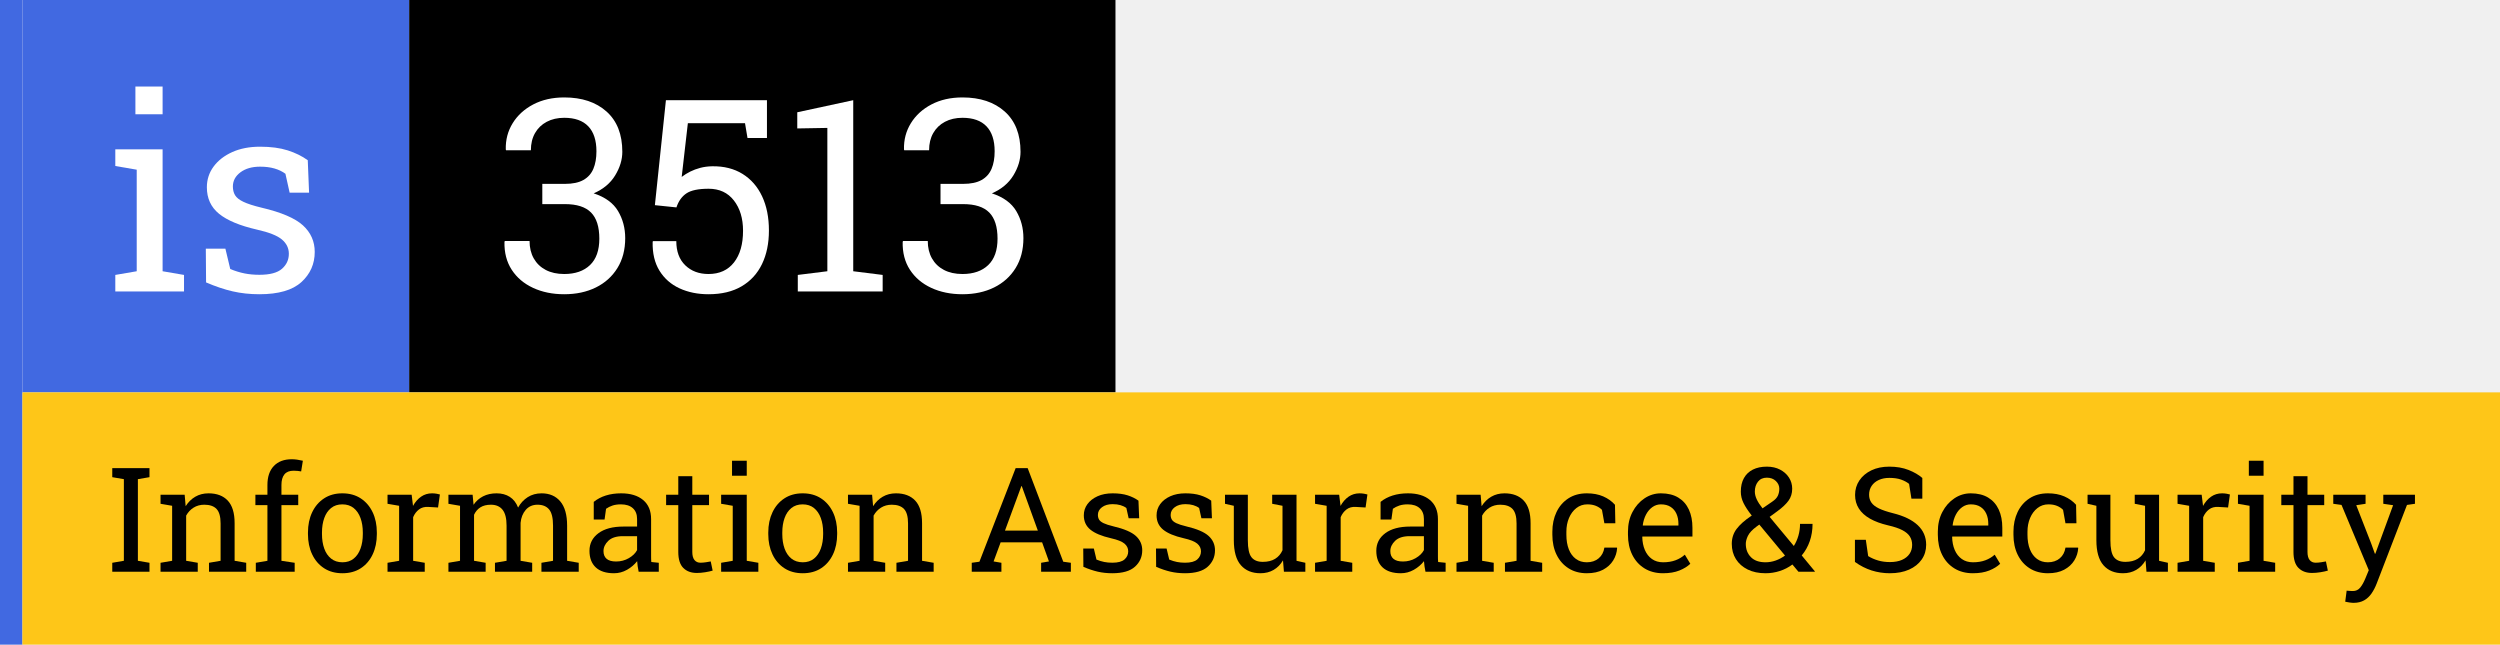
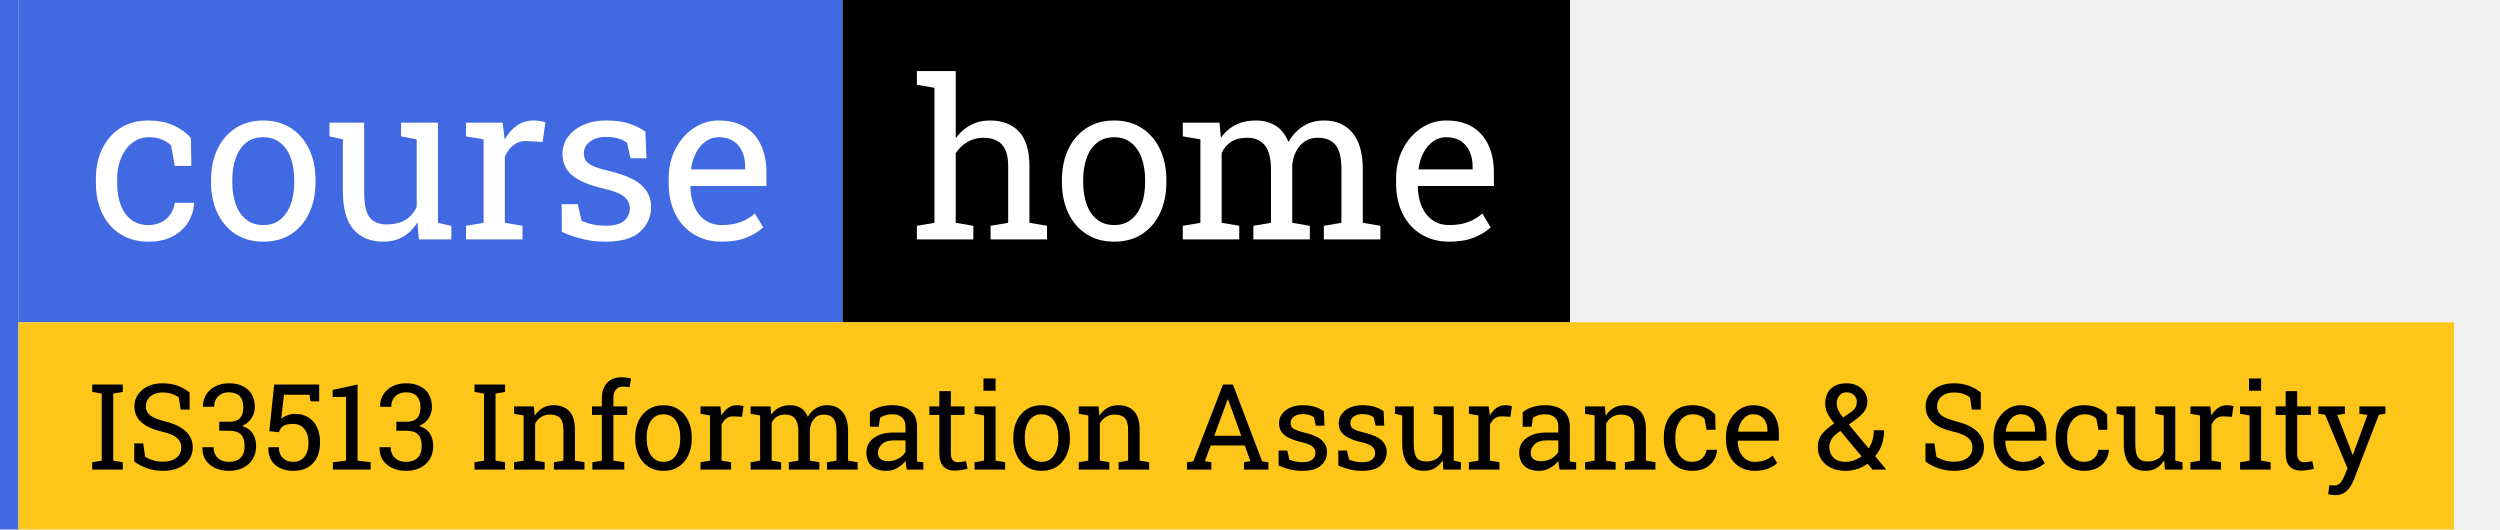
- <svg xmlns="http://www.w3.org/2000/svg" viewBox="0 0 446 115" width="446" height="115">
+ <svg xmlns="http://www.w3.org/2000/svg" viewBox="0 0 543 115" width="543" height="115">
  <rect x="0" y="0" width="4" height="115" fill="#4169E1" />
-   <rect x="4" y="0" width="69" height="70" fill="#4169E1" />
-   <rect x="73" y="0" width="126" height="70" fill="#000000" />
-   <rect x="4" y="70" width="442" height="45" fill="#FEC618" />
+   <rect x="4" y="0" width="179" height="70" fill="#4169E1" />
+   <rect x="183" y="0" width="158" height="70" fill="#000000" />
+   <rect x="4" y="70" width="529" height="45" fill="#FEC618" />
  <g fill="#FFFFFF">
-     <path d="M67 0V126L230 154V927L67 955V1082H427V154L590 126V0ZM220 1349V1560H427V1349Z" transform="translate(19.00, 52.00) scale(0.023438, -0.023438)" />
-     <path d="M512 -21Q403 -21 308.0 1.0Q213 23 106 69L104 326H253L290 171Q346 148 398.5 137.5Q451 127 512 127Q632 127 684.0 173.0Q736 219 736 287Q736 351 683.5 395.5Q631 440 493 471Q297 516 204.5 591.5Q112 667 112 793Q112 881 163.0 950.5Q214 1020 305.0 1061.0Q396 1102 517 1102Q640 1102 727.5 1074.0Q815 1046 880 999L890 752H742L710 896Q675 922 627.0 936.0Q579 950 517 950Q425 950 367.5 907.0Q310 864 310 799Q310 761 326.5 733.0Q343 705 390.0 682.5Q437 660 528 638Q754 585 843.5 503.0Q933 421 933 301Q933 164 831.5 71.5Q730 -21 512 -21Z" transform="translate(34.28, 52.00) scale(0.023438, -0.023438)" />
+     <path d="M563 -21Q416 -21 307.0 47.5Q198 116 138.0 238.0Q78 360 78 520V562Q78 716 136.0 838.0Q194 960 303.0 1031.0Q412 1102 563 1102Q694 1102 792.5 1059.0Q891 1016 958 941L963 681H809L775 870Q741 905 690.0 926.0Q639 947 570 947Q482 947 415.5 895.0Q349 843 312.0 756.0Q275 669 275 562V520Q275 402 309.5 315.0Q344 228 408.5 180.5Q473 133 562 133Q662 133 728.0 188.0Q794 243 809 339H986L988 333Q983 240 933.0 159.0Q883 78 790.5 28.5Q698 -21 563 -21Z" transform="translate(19.00, 52.00) scale(0.023438, -0.023438)" />
+     <path d="M563 -21Q413 -21 304.5 49.5Q196 120 137.0 244.5Q78 369 78 529V551Q78 711 137.0 835.5Q196 960 304.5 1031.0Q413 1102 561 1102Q711 1102 819.5 1031.0Q928 960 987.0 836.0Q1046 712 1046 551V529Q1046 368 987.0 243.5Q928 119 820.0 49.0Q712 -21 563 -21ZM563 133Q657 133 720.5 184.5Q784 236 816.5 325.5Q849 415 849 529V551Q849 665 816.5 754.5Q784 844 720.0 895.5Q656 947 561 947Q467 947 403.0 895.5Q339 844 307.0 754.5Q275 665 275 551V529Q275 415 307.0 325.5Q339 236 403.5 184.5Q468 133 563 133Z" transform="translate(44.01, 52.00) scale(0.023438, -0.023438)" />
+     <path d="M550 -21Q374 -21 275.0 92.0Q176 205 176 444V927L52 955V1082H176H373V442Q373 269 424.0 204.0Q475 139 583 139Q688 139 756.5 181.5Q825 224 860 302V927L715 955V1082H860H1057V154L1181 126V0H880L867 160Q816 73 735.5 26.0Q655 -21 550 -21Z" transform="translate(70.35, 52.00) scale(0.023438, -0.023438)" />
+     <path d="M72 0V126L235 154V927L72 955V1082H411L428 944L430 925Q476 1008 543.5 1055.0Q611 1102 698 1102Q729 1102 761.5 1096.5Q794 1091 808 1086L782 903L645 911Q567 916 514.0 875.5Q461 835 432 767V154L595 126V0Z" transform="translate(99.53, 52.00) scale(0.023438, -0.023438)" />
+     <path d="M512 -21Q403 -21 308.0 1.0Q213 23 106 69L104 326H253L290 171Q346 148 398.5 137.5Q451 127 512 127Q632 127 684.0 173.0Q736 219 736 287Q736 351 683.5 395.5Q631 440 493 471Q297 516 204.5 591.5Q112 667 112 793Q112 881 163.0 950.5Q214 1020 305.0 1061.0Q396 1102 517 1102Q640 1102 727.5 1074.0Q815 1046 880 999L890 752H742L710 896Q675 922 627.0 936.0Q579 950 517 950Q425 950 367.5 907.0Q310 864 310 799Q310 761 326.5 733.0Q343 705 390.0 682.5Q437 660 528 638Q754 585 843.5 503.0Q933 421 933 301Q933 164 831.5 71.5Q730 -21 512 -21Z" transform="translate(119.55, 52.00) scale(0.023438, -0.023438)" />
+     <path d="M567 -21Q417 -21 306.0 47.5Q195 116 134.5 238.0Q74 360 74 520V564Q74 718 137.5 839.5Q201 961 306.5 1031.5Q412 1102 537 1102Q683 1102 781.5 1042.0Q880 982 930.0 873.5Q980 765 980 618V495H278L275 490Q277 386 311.5 305.5Q346 225 411.0 179.0Q476 133 567 133Q667 133 742.5 161.5Q818 190 873 240L950 112Q892 56 796.5 17.5Q701 -21 567 -21ZM284 649H783V675Q783 753 755.5 814.5Q728 876 673.5 911.5Q619 947 537 947Q471 947 417.0 908.5Q363 870 328.0 804.0Q293 738 282 654Z" transform="translate(143.50, 52.00) scale(0.023438, -0.023438)" />
  </g>
  <g fill="#FFFFFF">
-     <path d="M530 -21Q397 -21 292.5 27.5Q188 76 130.0 165.5Q72 255 75 378L78 384H266Q266 308 298.0 251.5Q330 195 389.0 164.0Q448 133 530 133Q655 133 726.0 201.0Q797 269 797 402Q797 537 734.0 601.0Q671 665 535 665H363V819H535Q623 819 675.5 848.5Q728 878 751.5 933.5Q775 989 775 1067Q775 1192 713.0 1257.0Q651 1322 530 1322Q454 1322 396.5 1291.5Q339 1261 307.5 1205.5Q276 1150 276 1075H87L85 1081Q82 1191 137.5 1281.0Q193 1371 294.5 1424.0Q396 1477 530 1477Q732 1477 852.0 1369.5Q972 1262 972 1063Q972 973 917.5 883.5Q863 794 754 747Q885 704 939.5 612.0Q994 520 994 406Q994 274 934.5 178.0Q875 82 770.5 30.5Q666 -21 530 -21Z" transform="translate(88.24, 52.00) scale(0.023438, -0.023438)" />
-     <path d="M522 -21Q399 -21 301.5 24.0Q204 69 149.0 158.0Q94 247 97 377L99 383H277Q277 265 345.5 199.0Q414 133 522 133Q647 133 716.0 221.0Q785 309 785 462Q785 603 715.5 692.5Q646 782 523 782Q407 782 354.5 747.0Q302 712 278 640L114 657L198 1456H967V1168H819L800 1281H365L318 872Q348 895 383.0 912.5Q418 930 459.5 941.0Q501 952 550 953Q684 955 781.0 895.0Q878 835 930.0 724.5Q982 614 982 464Q982 318 929.5 209.0Q877 100 774.5 39.5Q672 -21 522 -21Z" transform="translate(114.16, 52.00) scale(0.023438, -0.023438)" />
-     <path d="M121 0V126L346 154V1245L117 1241V1364L543 1456V154L767 126V0Z" transform="translate(139.49, 52.00) scale(0.023438, -0.023438)" />
-     <path d="M530 -21Q397 -21 292.5 27.5Q188 76 130.0 165.5Q72 255 75 378L78 384H266Q266 308 298.0 251.5Q330 195 389.0 164.0Q448 133 530 133Q655 133 726.0 201.0Q797 269 797 402Q797 537 734.0 601.0Q671 665 535 665H363V819H535Q623 819 675.5 848.5Q728 878 751.5 933.5Q775 989 775 1067Q775 1192 713.0 1257.0Q651 1322 530 1322Q454 1322 396.5 1291.5Q339 1261 307.5 1205.5Q276 1150 276 1075H87L85 1081Q82 1191 137.5 1281.0Q193 1371 294.5 1424.0Q396 1477 530 1477Q732 1477 852.0 1369.5Q972 1262 972 1063Q972 973 917.5 883.5Q863 794 754 747Q885 704 939.5 612.0Q994 520 994 406Q994 274 934.5 178.0Q875 82 770.5 30.5Q666 -21 530 -21Z" transform="translate(159.28, 52.00) scale(0.023438, -0.023438)" />
+     <path d="M49 0V126L212 154V1405L49 1433V1560H409V938Q465 1016 546.0 1059.0Q627 1102 726 1102Q900 1102 996.0 998.0Q1092 894 1092 678V154L1255 126V0H732V126L895 154V680Q895 814 837.5 878.0Q780 942 666 942Q585 942 518.5 903.5Q452 865 409 799V154L572 126V0Z" transform="translate(198.00, 52.00) scale(0.023438, -0.023438)" />
+     <path d="M563 -21Q413 -21 304.5 49.5Q196 120 137.0 244.5Q78 369 78 529V551Q78 711 137.0 835.5Q196 960 304.5 1031.0Q413 1102 561 1102Q711 1102 819.5 1031.0Q928 960 987.0 836.0Q1046 712 1046 551V529Q1046 368 987.0 243.5Q928 119 820.0 49.0Q712 -21 563 -21ZM563 133Q657 133 720.5 184.5Q784 236 816.5 325.5Q849 415 849 529V551Q849 665 816.5 754.5Q784 844 720.0 895.5Q656 947 561 947Q467 947 403.0 895.5Q339 844 307.0 754.5Q275 665 275 551V529Q275 415 307.0 325.5Q339 236 403.5 184.5Q468 133 563 133Z" transform="translate(228.82, 52.00) scale(0.023438, -0.023438)" />
+     <path d="M74 0V126L237 154V927L74 955V1082H414L427 941Q479 1018 561.0 1060.0Q643 1102 751 1102Q859 1102 936.5 1052.0Q1014 1002 1053 902Q1104 994 1188.0 1048.0Q1272 1102 1384 1102Q1550 1102 1646.0 988.5Q1742 875 1742 647V154L1905 126V0H1381V126L1544 154V649Q1544 809 1489.0 875.5Q1434 942 1326 942Q1223 942 1160.5 869.5Q1098 797 1088 687V154L1251 126V0H728V126L891 154V649Q891 801 834.5 871.5Q778 942 671 942Q581 942 523.0 905.0Q465 868 434 801V154L597 126V0Z" transform="translate(255.17, 52.00) scale(0.023438, -0.023438)" />
+     <path d="M567 -21Q417 -21 306.0 47.5Q195 116 134.5 238.0Q74 360 74 520V564Q74 718 137.5 839.5Q201 961 306.5 1031.5Q412 1102 537 1102Q683 1102 781.5 1042.0Q880 982 930.0 873.5Q980 765 980 618V495H278L275 490Q277 386 311.5 305.5Q346 225 411.0 179.0Q476 133 567 133Q667 133 742.5 161.5Q818 190 873 240L950 112Q892 56 796.5 17.5Q701 -21 567 -21ZM284 649H783V675Q783 753 755.5 814.5Q728 876 673.5 911.5Q619 947 537 947Q471 947 417.0 908.5Q363 870 328.0 804.0Q293 738 282 654Z" transform="translate(301.50, 52.00) scale(0.023438, -0.023438)" />
  </g>
  <g fill="#000000">
    <path d="M81 0V126L244 154V1301L81 1329V1456H604V1329L441 1301V154L604 126V0Z" transform="translate(19.00, 102.00) scale(0.012695, -0.012695)" />
-     <path d="M74 0V126L237 154V927L74 955V1082H413L427 921Q481 1007 562.5 1054.5Q644 1102 748 1102Q923 1102 1019.0 999.5Q1115 897 1115 683V154L1278 126V0H755V126L918 154V679Q918 822 861.5 882.0Q805 942 689 942Q604 942 538.5 901.0Q473 860 434 789V154L597 126V0Z" transform="translate(27.70, 102.00) scale(0.012695, -0.012695)" />
-     <path d="M70 0V126L233 154V936H64V1082H233V1219Q233 1392 323.5 1486.5Q414 1581 576 1581Q610 1581 649.5 1575.5Q689 1570 731 1560L707 1410Q689 1414 658.5 1417.0Q628 1420 601 1420Q514 1420 472.0 1368.5Q430 1317 430 1219V1082H666V936H430V154L616 126V0Z" transform="translate(44.75, 102.00) scale(0.012695, -0.012695)" />
-     <path d="M563 -21Q413 -21 304.5 49.5Q196 120 137.0 244.5Q78 369 78 529V551Q78 711 137.0 835.5Q196 960 304.5 1031.0Q413 1102 561 1102Q711 1102 819.5 1031.0Q928 960 987.0 836.0Q1046 712 1046 551V529Q1046 368 987.0 243.5Q928 119 820.0 49.0Q712 -21 563 -21ZM563 133Q657 133 720.5 184.5Q784 236 816.5 325.5Q849 415 849 529V551Q849 665 816.5 754.5Q784 844 720.0 895.5Q656 947 561 947Q467 947 403.0 895.5Q339 844 307.0 754.5Q275 665 275 551V529Q275 415 307.0 325.5Q339 236 403.5 184.5Q468 133 563 133Z" transform="translate(53.95, 102.00) scale(0.012695, -0.012695)" />
-     <path d="M72 0V126L235 154V927L72 955V1082H411L428 944L430 925Q476 1008 543.5 1055.0Q611 1102 698 1102Q729 1102 761.5 1096.5Q794 1091 808 1086L782 903L645 911Q567 916 514.0 875.5Q461 835 432 767V154L595 126V0Z" transform="translate(68.22, 102.00) scale(0.012695, -0.012695)" />
-     <path d="M74 0V126L237 154V927L74 955V1082H414L427 941Q479 1018 561.0 1060.0Q643 1102 751 1102Q859 1102 936.5 1052.0Q1014 1002 1053 902Q1104 994 1188.0 1048.0Q1272 1102 1384 1102Q1550 1102 1646.0 988.5Q1742 875 1742 647V154L1905 126V0H1381V126L1544 154V649Q1544 809 1489.0 875.5Q1434 942 1326 942Q1223 942 1160.5 869.5Q1098 797 1088 687V154L1251 126V0H728V126L891 154V649Q891 801 834.5 871.5Q778 942 671 942Q581 942 523.0 905.0Q465 868 434 801V154L597 126V0Z" transform="translate(79.06, 102.00) scale(0.012695, -0.012695)" />
-     <path d="M424 -21Q255 -21 167.0 61.5Q79 144 79 294Q79 448 205.0 541.5Q331 635 555 635H748V741Q748 839 688.5 893.0Q629 947 521 947Q453 947 403.0 930.5Q353 914 312 885L291 734H139V982Q212 1041 309.0 1071.5Q406 1102 524 1102Q721 1102 833.0 1008.0Q945 914 945 739V218Q945 197 945.5 177.0Q946 157 948 137L1053 126V0H770Q761 44 756.0 79.0Q751 114 749 149Q692 76 606.5 27.5Q521 -21 424 -21ZM453 144Q551 144 632.0 191.0Q713 238 748 304V500H548Q412 500 344.0 435.0Q276 370 276 290Q276 219 320.0 181.5Q364 144 453 144Z" transform="translate(104.16, 102.00) scale(0.012695, -0.012695)" />
-     <path d="M456 -17Q336 -17 265.5 53.5Q195 124 195 279V936H24V1082H195V1343H392V1082H627V936H392V279Q392 201 423.0 164.0Q454 127 506 127Q541 127 584.0 133.5Q627 140 651 145L678 16Q635 3 572.5 -7.0Q510 -17 456 -17Z" transform="translate(118.53, 102.00) scale(0.012695, -0.012695)" />
-     <path d="M67 0V126L230 154V927L67 955V1082H427V154L590 126V0ZM220 1349V1560H427V1349Z" transform="translate(127.80, 102.00) scale(0.012695, -0.012695)" />
-     <path d="M563 -21Q413 -21 304.5 49.5Q196 120 137.0 244.5Q78 369 78 529V551Q78 711 137.0 835.5Q196 960 304.5 1031.0Q413 1102 561 1102Q711 1102 819.5 1031.0Q928 960 987.0 836.0Q1046 712 1046 551V529Q1046 368 987.0 243.5Q928 119 820.0 49.0Q712 -21 563 -21ZM563 133Q657 133 720.5 184.5Q784 236 816.5 325.5Q849 415 849 529V551Q849 665 816.5 754.5Q784 844 720.0 895.5Q656 947 561 947Q467 947 403.0 895.5Q339 844 307.0 754.5Q275 665 275 551V529Q275 415 307.0 325.5Q339 236 403.5 184.5Q468 133 563 133Z" transform="translate(136.07, 102.00) scale(0.012695, -0.012695)" />
-     <path d="M74 0V126L237 154V927L74 955V1082H413L427 921Q481 1007 562.5 1054.5Q644 1102 748 1102Q923 1102 1019.0 999.5Q1115 897 1115 683V154L1278 126V0H755V126L918 154V679Q918 822 861.5 882.0Q805 942 689 942Q604 942 538.5 901.0Q473 860 434 789V154L597 126V0Z" transform="translate(150.34, 102.00) scale(0.012695, -0.012695)" />
-     <path d="M70 0V126L178 141L687 1456H856L1356 141L1463 126V0H1045V126L1155 145L1059 413H476L377 145L487 126V0ZM537 578H999L785 1170L773 1203H767L755 1170Z" transform="translate(172.47, 102.00) scale(0.012695, -0.012695)" />
-     <path d="M512 -21Q403 -21 308.0 1.0Q213 23 106 69L104 326H253L290 171Q346 148 398.5 137.5Q451 127 512 127Q632 127 684.0 173.0Q736 219 736 287Q736 351 683.5 395.5Q631 440 493 471Q297 516 204.5 591.5Q112 667 112 793Q112 881 163.0 950.5Q214 1020 305.0 1061.0Q396 1102 517 1102Q640 1102 727.5 1074.0Q815 1046 880 999L890 752H742L710 896Q675 922 627.0 936.0Q579 950 517 950Q425 950 367.5 907.0Q310 864 310 799Q310 761 326.5 733.0Q343 705 390.0 682.5Q437 660 528 638Q754 585 843.5 503.0Q933 421 933 301Q933 164 831.5 71.5Q730 -21 512 -21Z" transform="translate(191.93, 102.00) scale(0.012695, -0.012695)" />
-     <path d="M512 -21Q403 -21 308.0 1.0Q213 23 106 69L104 326H253L290 171Q346 148 398.5 137.5Q451 127 512 127Q632 127 684.0 173.0Q736 219 736 287Q736 351 683.5 395.5Q631 440 493 471Q297 516 204.5 591.5Q112 667 112 793Q112 881 163.0 950.5Q214 1020 305.0 1061.0Q396 1102 517 1102Q640 1102 727.5 1074.0Q815 1046 880 999L890 752H742L710 896Q675 922 627.0 936.0Q579 950 517 950Q425 950 367.5 907.0Q310 864 310 799Q310 761 326.5 733.0Q343 705 390.0 682.5Q437 660 528 638Q754 585 843.5 503.0Q933 421 933 301Q933 164 831.5 71.5Q730 -21 512 -21Z" transform="translate(204.91, 102.00) scale(0.012695, -0.012695)" />
-     <path d="M550 -21Q374 -21 275.0 92.0Q176 205 176 444V927L52 955V1082H176H373V442Q373 269 424.0 204.0Q475 139 583 139Q688 139 756.5 181.5Q825 224 860 302V927L715 955V1082H860H1057V154L1181 126V0H880L867 160Q816 73 735.5 26.0Q655 -21 550 -21Z" transform="translate(217.88, 102.00) scale(0.012695, -0.012695)" />
-     <path d="M72 0V126L235 154V927L72 955V1082H411L428 944L430 925Q476 1008 543.5 1055.0Q611 1102 698 1102Q729 1102 761.5 1096.5Q794 1091 808 1086L782 903L645 911Q567 916 514.0 875.5Q461 835 432 767V154L595 126V0Z" transform="translate(233.69, 102.00) scale(0.012695, -0.012695)" />
-     <path d="M424 -21Q255 -21 167.0 61.5Q79 144 79 294Q79 448 205.0 541.5Q331 635 555 635H748V741Q748 839 688.5 893.0Q629 947 521 947Q453 947 403.0 930.5Q353 914 312 885L291 734H139V982Q212 1041 309.0 1071.5Q406 1102 524 1102Q721 1102 833.0 1008.0Q945 914 945 739V218Q945 197 945.5 177.0Q946 157 948 137L1053 126V0H770Q761 44 756.0 79.0Q751 114 749 149Q692 76 606.5 27.5Q521 -21 424 -21ZM453 144Q551 144 632.0 191.0Q713 238 748 304V500H548Q412 500 344.0 435.0Q276 370 276 290Q276 219 320.0 181.5Q364 144 453 144Z" transform="translate(244.53, 102.00) scale(0.012695, -0.012695)" />
-     <path d="M74 0V126L237 154V927L74 955V1082H413L427 921Q481 1007 562.5 1054.5Q644 1102 748 1102Q923 1102 1019.0 999.5Q1115 897 1115 683V154L1278 126V0H755V126L918 154V679Q918 822 861.5 882.0Q805 942 689 942Q604 942 538.5 901.0Q473 860 434 789V154L597 126V0Z" transform="translate(258.90, 102.00) scale(0.012695, -0.012695)" />
-     <path d="M563 -21Q416 -21 307.0 47.5Q198 116 138.0 238.0Q78 360 78 520V562Q78 716 136.0 838.0Q194 960 303.0 1031.0Q412 1102 563 1102Q694 1102 792.5 1059.0Q891 1016 958 941L963 681H809L775 870Q741 905 690.0 926.0Q639 947 570 947Q482 947 415.5 895.0Q349 843 312.0 756.0Q275 669 275 562V520Q275 402 309.5 315.0Q344 228 408.5 180.5Q473 133 562 133Q662 133 728.0 188.0Q794 243 809 339H986L988 333Q983 240 933.0 159.0Q883 78 790.5 28.5Q698 -21 563 -21Z" transform="translate(275.95, 102.00) scale(0.012695, -0.012695)" />
-     <path d="M567 -21Q417 -21 306.0 47.5Q195 116 134.5 238.0Q74 360 74 520V564Q74 718 137.5 839.5Q201 961 306.5 1031.5Q412 1102 537 1102Q683 1102 781.5 1042.0Q880 982 930.0 873.5Q980 765 980 618V495H278L275 490Q277 386 311.5 305.5Q346 225 411.0 179.0Q476 133 567 133Q667 133 742.5 161.5Q818 190 873 240L950 112Q892 56 796.5 17.5Q701 -21 567 -21ZM284 649H783V675Q783 753 755.5 814.5Q728 876 673.5 911.5Q619 947 537 947Q471 947 417.0 908.5Q363 870 328.0 804.0Q293 738 282 654Z" transform="translate(289.49, 102.00) scale(0.012695, -0.012695)" />
-     <path d="M548 -21Q404 -21 297.5 31.5Q191 84 132.5 177.0Q74 270 74 392Q74 512 142.0 602.0Q210 692 345 783Q348 785 350.5 786.5Q353 788 355 789Q277 888 239.0 965.5Q201 1043 201 1125Q201 1238 245.0 1316.5Q289 1395 371.0 1436.0Q453 1477 567 1477Q673 1477 753.0 1435.0Q833 1393 878.0 1323.0Q923 1253 923 1167Q923 1069 870.5 997.5Q818 926 715 851L606 771L946 362Q987 427 1010.0 506.0Q1033 585 1033 673H1209Q1209 542 1170.0 430.0Q1131 318 1057 229L1242 5L1240 0H1011L926 102Q846 42 749.0 10.5Q652 -21 548 -21ZM548 133Q620 133 690.0 157.5Q760 182 822 228L461 663L421 634Q330 566 300.5 504.0Q271 442 271 392Q271 279 342.0 206.0Q413 133 548 133ZM506 891 644 986Q701 1024 721.5 1068.5Q742 1113 742 1167Q742 1228 693.5 1275.0Q645 1322 567 1322Q486 1322 442.0 1265.5Q398 1209 398 1127Q398 1074 425.0 1016.5Q452 959 506 891Z" transform="translate(308.01, 102.00) scale(0.012695, -0.012695)" />
-     <path d="M606 -21Q473 -21 350.0 18.0Q227 57 115 138V449H268L301 220Q366 180 442.0 158.0Q518 136 606 136Q706 136 775.5 166.5Q845 197 882.0 251.0Q919 305 919 377Q919 444 887.0 495.0Q855 546 781.5 584.5Q708 623 581 652Q431 687 327.5 745.5Q224 804 170.5 887.5Q117 971 117 1079Q117 1193 177.5 1283.0Q238 1373 346.0 1425.0Q454 1477 598 1477Q751 1477 868.5 1430.5Q986 1384 1062 1318V1027H909L876 1235Q831 1271 764.0 1295.0Q697 1319 598 1319Q514 1319 450.0 1289.5Q386 1260 350.0 1207.0Q314 1154 314 1082Q314 1019 346.5 972.0Q379 925 452.5 889.5Q526 854 649 823Q879 766 997.5 654.5Q1116 543 1116 379Q1116 262 1053.0 171.5Q990 81 875.5 30.0Q761 -21 606 -21Z" transform="translate(329.46, 102.00) scale(0.012695, -0.012695)" />
-     <path d="M567 -21Q417 -21 306.0 47.5Q195 116 134.5 238.0Q74 360 74 520V564Q74 718 137.5 839.5Q201 961 306.5 1031.5Q412 1102 537 1102Q683 1102 781.5 1042.0Q880 982 930.0 873.5Q980 765 980 618V495H278L275 490Q277 386 311.5 305.5Q346 225 411.0 179.0Q476 133 567 133Q667 133 742.5 161.5Q818 190 873 240L950 112Q892 56 796.5 17.5Q701 -21 567 -21ZM284 649H783V675Q783 753 755.5 814.5Q728 876 673.5 911.5Q619 947 537 947Q471 947 417.0 908.5Q363 870 328.0 804.0Q293 738 282 654Z" transform="translate(344.77, 102.00) scale(0.012695, -0.012695)" />
-     <path d="M563 -21Q416 -21 307.0 47.5Q198 116 138.0 238.0Q78 360 78 520V562Q78 716 136.0 838.0Q194 960 303.0 1031.0Q412 1102 563 1102Q694 1102 792.5 1059.0Q891 1016 958 941L963 681H809L775 870Q741 905 690.0 926.0Q639 947 570 947Q482 947 415.5 895.0Q349 843 312.0 756.0Q275 669 275 562V520Q275 402 309.5 315.0Q344 228 408.5 180.5Q473 133 562 133Q662 133 728.0 188.0Q794 243 809 339H986L988 333Q983 240 933.0 159.0Q883 78 790.5 28.5Q698 -21 563 -21Z" transform="translate(358.21, 102.00) scale(0.012695, -0.012695)" />
-     <path d="M550 -21Q374 -21 275.0 92.0Q176 205 176 444V927L52 955V1082H176H373V442Q373 269 424.0 204.0Q475 139 583 139Q688 139 756.5 181.5Q825 224 860 302V927L715 955V1082H860H1057V154L1181 126V0H880L867 160Q816 73 735.5 26.0Q655 -21 550 -21Z" transform="translate(371.76, 102.00) scale(0.012695, -0.012695)" />
-     <path d="M72 0V126L235 154V927L72 955V1082H411L428 944L430 925Q476 1008 543.5 1055.0Q611 1102 698 1102Q729 1102 761.5 1096.5Q794 1091 808 1086L782 903L645 911Q567 916 514.0 875.5Q461 835 432 767V154L595 126V0Z" transform="translate(387.56, 102.00) scale(0.012695, -0.012695)" />
-     <path d="M67 0V126L230 154V927L67 955V1082H427V154L590 126V0ZM220 1349V1560H427V1349Z" transform="translate(398.40, 102.00) scale(0.012695, -0.012695)" />
-     <path d="M456 -17Q336 -17 265.5 53.5Q195 124 195 279V936H24V1082H195V1343H392V1082H627V936H392V279Q392 201 423.0 164.0Q454 127 506 127Q541 127 584.0 133.5Q627 140 651 145L678 16Q635 3 572.5 -7.0Q510 -17 456 -17Z" transform="translate(406.68, 102.00) scale(0.012695, -0.012695)" />
-     <path d="M309 -437Q286 -437 249.0 -431.5Q212 -426 192 -421L212 -266Q229 -268 259.0 -269.5Q289 -271 300 -271Q363 -271 402.5 -223.0Q442 -175 476 -92L523 22L140 939L24 955V1082H478V955L347 935L558 394L609 253H615L865 935L727 955V1082H1172V955L1060 939L634 -166Q604 -244 561.5 -305.5Q519 -367 457.5 -402.0Q396 -437 309 -437Z" transform="translate(415.95, 102.00) scale(0.012695, -0.012695)" />
+     <path d="M606 -21Q473 -21 350.0 18.0Q227 57 115 138V449H268L301 220Q366 180 442.0 158.0Q518 136 606 136Q706 136 775.5 166.5Q845 197 882.0 251.0Q919 305 919 377Q919 444 887.0 495.0Q855 546 781.5 584.5Q708 623 581 652Q431 687 327.5 745.5Q224 804 170.5 887.5Q117 971 117 1079Q117 1193 177.5 1283.0Q238 1373 346.0 1425.0Q454 1477 598 1477Q751 1477 868.5 1430.5Q986 1384 1062 1318V1027H909L876 1235Q831 1271 764.0 1295.0Q697 1319 598 1319Q514 1319 450.0 1289.5Q386 1260 350.0 1207.0Q314 1154 314 1082Q314 1019 346.5 972.0Q379 925 452.5 889.5Q526 854 649 823Q879 766 997.5 654.5Q1116 543 1116 379Q1116 262 1053.0 171.5Q990 81 875.5 30.0Q761 -21 606 -21Z" transform="translate(27.70, 102.00) scale(0.012695, -0.012695)" />
+     <path d="M530 -21Q397 -21 292.5 27.5Q188 76 130.0 165.5Q72 255 75 378L78 384H266Q266 308 298.0 251.5Q330 195 389.0 164.0Q448 133 530 133Q655 133 726.0 201.0Q797 269 797 402Q797 537 734.0 601.0Q671 665 535 665H363V819H535Q623 819 675.5 848.5Q728 878 751.5 933.5Q775 989 775 1067Q775 1192 713.0 1257.0Q651 1322 530 1322Q454 1322 396.5 1291.5Q339 1261 307.5 1205.5Q276 1150 276 1075H87L85 1081Q82 1191 137.5 1281.0Q193 1371 294.5 1424.0Q396 1477 530 1477Q732 1477 852.0 1369.5Q972 1262 972 1063Q972 973 917.5 883.5Q863 794 754 747Q885 704 939.5 612.0Q994 520 994 406Q994 274 934.5 178.0Q875 82 770.5 30.5Q666 -21 530 -21Z" transform="translate(43.01, 102.00) scale(0.012695, -0.012695)" />
+     <path d="M522 -21Q399 -21 301.5 24.0Q204 69 149.0 158.0Q94 247 97 377L99 383H277Q277 265 345.5 199.0Q414 133 522 133Q647 133 716.0 221.0Q785 309 785 462Q785 603 715.5 692.5Q646 782 523 782Q407 782 354.5 747.0Q302 712 278 640L114 657L198 1456H967V1168H819L800 1281H365L318 872Q348 895 383.0 912.5Q418 930 459.5 941.0Q501 952 550 953Q684 955 781.0 895.0Q878 835 930.0 724.5Q982 614 982 464Q982 318 929.5 209.0Q877 100 774.5 39.5Q672 -21 522 -21Z" transform="translate(57.05, 102.00) scale(0.012695, -0.012695)" />
+     <path d="M121 0V126L346 154V1245L117 1241V1364L543 1456V154L767 126V0Z" transform="translate(70.77, 102.00) scale(0.012695, -0.012695)" />
+     <path d="M530 -21Q397 -21 292.5 27.5Q188 76 130.0 165.5Q72 255 75 378L78 384H266Q266 308 298.0 251.5Q330 195 389.0 164.0Q448 133 530 133Q655 133 726.0 201.0Q797 269 797 402Q797 537 734.0 601.0Q671 665 535 665H363V819H535Q623 819 675.5 848.5Q728 878 751.5 933.5Q775 989 775 1067Q775 1192 713.0 1257.0Q651 1322 530 1322Q454 1322 396.5 1291.5Q339 1261 307.5 1205.5Q276 1150 276 1075H87L85 1081Q82 1191 137.5 1281.0Q193 1371 294.5 1424.0Q396 1477 530 1477Q732 1477 852.0 1369.5Q972 1262 972 1063Q972 973 917.5 883.5Q863 794 754 747Q885 704 939.5 612.0Q994 520 994 406Q994 274 934.5 178.0Q875 82 770.5 30.5Q666 -21 530 -21Z" transform="translate(81.48, 102.00) scale(0.012695, -0.012695)" />
+     <path d="M81 0V126L244 154V1301L81 1329V1456H604V1329L441 1301V154L604 126V0Z" transform="translate(102.03, 102.00) scale(0.012695, -0.012695)" />
+     <path d="M74 0V126L237 154V927L74 955V1082H413L427 921Q481 1007 562.5 1054.5Q644 1102 748 1102Q923 1102 1019.0 999.5Q1115 897 1115 683V154L1278 126V0H755V126L918 154V679Q918 822 861.5 882.0Q805 942 689 942Q604 942 538.5 901.0Q473 860 434 789V154L597 126V0Z" transform="translate(110.72, 102.00) scale(0.012695, -0.012695)" />
+     <path d="M70 0V126L233 154V936H64V1082H233V1219Q233 1392 323.5 1486.5Q414 1581 576 1581Q610 1581 649.5 1575.5Q689 1570 731 1560L707 1410Q689 1414 658.5 1417.0Q628 1420 601 1420Q514 1420 472.0 1368.5Q430 1317 430 1219V1082H666V936H430V154L616 126V0Z" transform="translate(127.77, 102.00) scale(0.012695, -0.012695)" />
+     <path d="M563 -21Q413 -21 304.5 49.5Q196 120 137.0 244.5Q78 369 78 529V551Q78 711 137.0 835.5Q196 960 304.5 1031.0Q413 1102 561 1102Q711 1102 819.5 1031.0Q928 960 987.0 836.0Q1046 712 1046 551V529Q1046 368 987.0 243.5Q928 119 820.0 49.0Q712 -21 563 -21ZM563 133Q657 133 720.5 184.5Q784 236 816.5 325.5Q849 415 849 529V551Q849 665 816.5 754.5Q784 844 720.0 895.5Q656 947 561 947Q467 947 403.0 895.5Q339 844 307.0 754.5Q275 665 275 551V529Q275 415 307.0 325.5Q339 236 403.5 184.5Q468 133 563 133Z" transform="translate(136.97, 102.00) scale(0.012695, -0.012695)" />
+     <path d="M72 0V126L235 154V927L72 955V1082H411L428 944L430 925Q476 1008 543.5 1055.0Q611 1102 698 1102Q729 1102 761.5 1096.5Q794 1091 808 1086L782 903L645 911Q567 916 514.0 875.5Q461 835 432 767V154L595 126V0Z" transform="translate(151.24, 102.00) scale(0.012695, -0.012695)" />
+     <path d="M74 0V126L237 154V927L74 955V1082H414L427 941Q479 1018 561.0 1060.0Q643 1102 751 1102Q859 1102 936.5 1052.0Q1014 1002 1053 902Q1104 994 1188.0 1048.0Q1272 1102 1384 1102Q1550 1102 1646.0 988.5Q1742 875 1742 647V154L1905 126V0H1381V126L1544 154V649Q1544 809 1489.0 875.5Q1434 942 1326 942Q1223 942 1160.5 869.5Q1098 797 1088 687V154L1251 126V0H728V126L891 154V649Q891 801 834.5 871.5Q778 942 671 942Q581 942 523.0 905.0Q465 868 434 801V154L597 126V0Z" transform="translate(162.09, 102.00) scale(0.012695, -0.012695)" />
+     <path d="M424 -21Q255 -21 167.0 61.5Q79 144 79 294Q79 448 205.0 541.5Q331 635 555 635H748V741Q748 839 688.5 893.0Q629 947 521 947Q453 947 403.0 930.5Q353 914 312 885L291 734H139V982Q212 1041 309.0 1071.5Q406 1102 524 1102Q721 1102 833.0 1008.0Q945 914 945 739V218Q945 197 945.5 177.0Q946 157 948 137L1053 126V0H770Q761 44 756.0 79.0Q751 114 749 149Q692 76 606.5 27.5Q521 -21 424 -21ZM453 144Q551 144 632.0 191.0Q713 238 748 304V500H548Q412 500 344.0 435.0Q276 370 276 290Q276 219 320.0 181.5Q364 144 453 144Z" transform="translate(187.18, 102.00) scale(0.012695, -0.012695)" />
+     <path d="M456 -17Q336 -17 265.5 53.5Q195 124 195 279V936H24V1082H195V1343H392V1082H627V936H392V279Q392 201 423.0 164.0Q454 127 506 127Q541 127 584.0 133.5Q627 140 651 145L678 16Q635 3 572.5 -7.0Q510 -17 456 -17Z" transform="translate(201.55, 102.00) scale(0.012695, -0.012695)" />
+     <path d="M67 0V126L230 154V927L67 955V1082H427V154L590 126V0ZM220 1349V1560H427V1349Z" transform="translate(210.82, 102.00) scale(0.012695, -0.012695)" />
+     <path d="M563 -21Q413 -21 304.5 49.5Q196 120 137.0 244.5Q78 369 78 529V551Q78 711 137.0 835.5Q196 960 304.5 1031.0Q413 1102 561 1102Q711 1102 819.5 1031.0Q928 960 987.0 836.0Q1046 712 1046 551V529Q1046 368 987.0 243.5Q928 119 820.0 49.0Q712 -21 563 -21ZM563 133Q657 133 720.5 184.5Q784 236 816.5 325.5Q849 415 849 529V551Q849 665 816.5 754.5Q784 844 720.0 895.5Q656 947 561 947Q467 947 403.0 895.5Q339 844 307.0 754.5Q275 665 275 551V529Q275 415 307.0 325.5Q339 236 403.5 184.5Q468 133 563 133Z" transform="translate(219.10, 102.00) scale(0.012695, -0.012695)" />
+     <path d="M74 0V126L237 154V927L74 955V1082H413L427 921Q481 1007 562.5 1054.5Q644 1102 748 1102Q923 1102 1019.0 999.5Q1115 897 1115 683V154L1278 126V0H755V126L918 154V679Q918 822 861.5 882.0Q805 942 689 942Q604 942 538.5 901.0Q473 860 434 789V154L597 126V0Z" transform="translate(233.37, 102.00) scale(0.012695, -0.012695)" />
+     <path d="M70 0V126L178 141L687 1456H856L1356 141L1463 126V0H1045V126L1155 145L1059 413H476L377 145L487 126V0ZM537 578H999L785 1170L773 1203H767L755 1170Z" transform="translate(256.92, 102.00) scale(0.012695, -0.012695)" />
+     <path d="M512 -21Q403 -21 308.0 1.0Q213 23 106 69L104 326H253L290 171Q346 148 398.5 137.5Q451 127 512 127Q632 127 684.0 173.0Q736 219 736 287Q736 351 683.5 395.5Q631 440 493 471Q297 516 204.5 591.5Q112 667 112 793Q112 881 163.0 950.5Q214 1020 305.0 1061.0Q396 1102 517 1102Q640 1102 727.5 1074.0Q815 1046 880 999L890 752H742L710 896Q675 922 627.0 936.0Q579 950 517 950Q425 950 367.5 907.0Q310 864 310 799Q310 761 326.5 733.0Q343 705 390.0 682.5Q437 660 528 638Q754 585 843.5 503.0Q933 421 933 301Q933 164 831.5 71.5Q730 -21 512 -21Z" transform="translate(276.38, 102.00) scale(0.012695, -0.012695)" />
+     <path d="M512 -21Q403 -21 308.0 1.0Q213 23 106 69L104 326H253L290 171Q346 148 398.5 137.5Q451 127 512 127Q632 127 684.0 173.0Q736 219 736 287Q736 351 683.5 395.5Q631 440 493 471Q297 516 204.5 591.5Q112 667 112 793Q112 881 163.0 950.5Q214 1020 305.0 1061.0Q396 1102 517 1102Q640 1102 727.5 1074.0Q815 1046 880 999L890 752H742L710 896Q675 922 627.0 936.0Q579 950 517 950Q425 950 367.5 907.0Q310 864 310 799Q310 761 326.5 733.0Q343 705 390.0 682.5Q437 660 528 638Q754 585 843.5 503.0Q933 421 933 301Q933 164 831.5 71.5Q730 -21 512 -21Z" transform="translate(289.35, 102.00) scale(0.012695, -0.012695)" />
+     <path d="M550 -21Q374 -21 275.0 92.0Q176 205 176 444V927L52 955V1082H176H373V442Q373 269 424.0 204.0Q475 139 583 139Q688 139 756.5 181.5Q825 224 860 302V927L715 955V1082H860H1057V154L1181 126V0H880L867 160Q816 73 735.5 26.0Q655 -21 550 -21Z" transform="translate(302.33, 102.00) scale(0.012695, -0.012695)" />
+     <path d="M72 0V126L235 154V927L72 955V1082H411L428 944L430 925Q476 1008 543.5 1055.0Q611 1102 698 1102Q729 1102 761.5 1096.5Q794 1091 808 1086L782 903L645 911Q567 916 514.0 875.5Q461 835 432 767V154L595 126V0Z" transform="translate(318.13, 102.00) scale(0.012695, -0.012695)" />
+     <path d="M424 -21Q255 -21 167.0 61.5Q79 144 79 294Q79 448 205.0 541.5Q331 635 555 635H748V741Q748 839 688.5 893.0Q629 947 521 947Q453 947 403.0 930.5Q353 914 312 885L291 734H139V982Q212 1041 309.0 1071.5Q406 1102 524 1102Q721 1102 833.0 1008.0Q945 914 945 739V218Q945 197 945.5 177.0Q946 157 948 137L1053 126V0H770Q761 44 756.0 79.0Q751 114 749 149Q692 76 606.5 27.5Q521 -21 424 -21ZM453 144Q551 144 632.0 191.0Q713 238 748 304V500H548Q412 500 344.0 435.0Q276 370 276 290Q276 219 320.0 181.5Q364 144 453 144Z" transform="translate(328.97, 102.00) scale(0.012695, -0.012695)" />
+     <path d="M74 0V126L237 154V927L74 955V1082H413L427 921Q481 1007 562.5 1054.5Q644 1102 748 1102Q923 1102 1019.0 999.5Q1115 897 1115 683V154L1278 126V0H755V126L918 154V679Q918 822 861.5 882.0Q805 942 689 942Q604 942 538.5 901.0Q473 860 434 789V154L597 126V0Z" transform="translate(343.34, 102.00) scale(0.012695, -0.012695)" />
+     <path d="M563 -21Q416 -21 307.0 47.5Q198 116 138.0 238.0Q78 360 78 520V562Q78 716 136.0 838.0Q194 960 303.0 1031.0Q412 1102 563 1102Q694 1102 792.5 1059.0Q891 1016 958 941L963 681H809L775 870Q741 905 690.0 926.0Q639 947 570 947Q482 947 415.5 895.0Q349 843 312.0 756.0Q275 669 275 562V520Q275 402 309.5 315.0Q344 228 408.5 180.5Q473 133 562 133Q662 133 728.0 188.0Q794 243 809 339H986L988 333Q983 240 933.0 159.0Q883 78 790.5 28.5Q698 -21 563 -21Z" transform="translate(360.39, 102.00) scale(0.012695, -0.012695)" />
+     <path d="M567 -21Q417 -21 306.0 47.5Q195 116 134.5 238.0Q74 360 74 520V564Q74 718 137.5 839.5Q201 961 306.5 1031.5Q412 1102 537 1102Q683 1102 781.5 1042.0Q880 982 930.0 873.5Q980 765 980 618V495H278L275 490Q277 386 311.5 305.5Q346 225 411.0 179.0Q476 133 567 133Q667 133 742.5 161.5Q818 190 873 240L950 112Q892 56 796.5 17.5Q701 -21 567 -21ZM284 649H783V675Q783 753 755.5 814.5Q728 876 673.5 911.5Q619 947 537 947Q471 947 417.0 908.5Q363 870 328.0 804.0Q293 738 282 654Z" transform="translate(373.94, 102.00) scale(0.012695, -0.012695)" />
+     <path d="M548 -21Q404 -21 297.5 31.5Q191 84 132.5 177.0Q74 270 74 392Q74 512 142.0 602.0Q210 692 345 783Q348 785 350.5 786.5Q353 788 355 789Q277 888 239.0 965.5Q201 1043 201 1125Q201 1238 245.0 1316.5Q289 1395 371.0 1436.0Q453 1477 567 1477Q673 1477 753.0 1435.0Q833 1393 878.0 1323.0Q923 1253 923 1167Q923 1069 870.5 997.5Q818 926 715 851L606 771L946 362Q987 427 1010.0 506.0Q1033 585 1033 673H1209Q1209 542 1170.0 430.0Q1131 318 1057 229L1242 5L1240 0H1011L926 102Q846 42 749.0 10.5Q652 -21 548 -21ZM548 133Q620 133 690.0 157.5Q760 182 822 228L461 663L421 634Q330 566 300.5 504.0Q271 442 271 392Q271 279 342.0 206.0Q413 133 548 133ZM506 891 644 986Q701 1024 721.5 1068.5Q742 1113 742 1167Q742 1228 693.5 1275.0Q645 1322 567 1322Q486 1322 442.0 1265.5Q398 1209 398 1127Q398 1074 425.0 1016.5Q452 959 506 891Z" transform="translate(393.88, 102.00) scale(0.012695, -0.012695)" />
+     <path d="M606 -21Q473 -21 350.0 18.0Q227 57 115 138V449H268L301 220Q366 180 442.0 158.0Q518 136 606 136Q706 136 775.5 166.5Q845 197 882.0 251.0Q919 305 919 377Q919 444 887.0 495.0Q855 546 781.5 584.5Q708 623 581 652Q431 687 327.5 745.5Q224 804 170.5 887.5Q117 971 117 1079Q117 1193 177.5 1283.0Q238 1373 346.0 1425.0Q454 1477 598 1477Q751 1477 868.5 1430.5Q986 1384 1062 1318V1027H909L876 1235Q831 1271 764.0 1295.0Q697 1319 598 1319Q514 1319 450.0 1289.5Q386 1260 350.0 1207.0Q314 1154 314 1082Q314 1019 346.5 972.0Q379 925 452.5 889.5Q526 854 649 823Q879 766 997.5 654.5Q1116 543 1116 379Q1116 262 1053.0 171.5Q990 81 875.5 30.0Q761 -21 606 -21Z" transform="translate(416.75, 102.00) scale(0.012695, -0.012695)" />
+     <path d="M567 -21Q417 -21 306.0 47.5Q195 116 134.5 238.0Q74 360 74 520V564Q74 718 137.5 839.5Q201 961 306.5 1031.5Q412 1102 537 1102Q683 1102 781.5 1042.0Q880 982 930.0 873.5Q980 765 980 618V495H278L275 490Q277 386 311.5 305.5Q346 225 411.0 179.0Q476 133 567 133Q667 133 742.5 161.5Q818 190 873 240L950 112Q892 56 796.5 17.5Q701 -21 567 -21ZM284 649H783V675Q783 753 755.5 814.5Q728 876 673.5 911.5Q619 947 537 947Q471 947 417.0 908.5Q363 870 328.0 804.0Q293 738 282 654Z" transform="translate(432.06, 102.00) scale(0.012695, -0.012695)" />
+     <path d="M563 -21Q416 -21 307.0 47.5Q198 116 138.0 238.0Q78 360 78 520V562Q78 716 136.0 838.0Q194 960 303.0 1031.0Q412 1102 563 1102Q694 1102 792.5 1059.0Q891 1016 958 941L963 681H809L775 870Q741 905 690.0 926.0Q639 947 570 947Q482 947 415.5 895.0Q349 843 312.0 756.0Q275 669 275 562V520Q275 402 309.5 315.0Q344 228 408.5 180.5Q473 133 562 133Q662 133 728.0 188.0Q794 243 809 339H986L988 333Q983 240 933.0 159.0Q883 78 790.5 28.5Q698 -21 563 -21Z" transform="translate(445.50, 102.00) scale(0.012695, -0.012695)" />
+     <path d="M550 -21Q374 -21 275.0 92.0Q176 205 176 444V927L52 955V1082H176H373V442Q373 269 424.0 204.0Q475 139 583 139Q688 139 756.5 181.5Q825 224 860 302V927L715 955V1082H860H1057V154L1181 126V0H880L867 160Q816 73 735.5 26.0Q655 -21 550 -21Z" transform="translate(459.05, 102.00) scale(0.012695, -0.012695)" />
+     <path d="M72 0V126L235 154V927L72 955V1082H411L428 944L430 925Q476 1008 543.5 1055.0Q611 1102 698 1102Q729 1102 761.5 1096.5Q794 1091 808 1086L782 903L645 911Q567 916 514.0 875.5Q461 835 432 767V154L595 126V0Z" transform="translate(474.85, 102.00) scale(0.012695, -0.012695)" />
+     <path d="M67 0V126L230 154V927L67 955V1082H427V154L590 126V0ZM220 1349V1560H427V1349Z" transform="translate(485.69, 102.00) scale(0.012695, -0.012695)" />
+     <path d="M456 -17Q336 -17 265.5 53.5Q195 124 195 279V936H24V1082H195V1343H392V1082H627V936H392V279Q392 201 423.0 164.0Q454 127 506 127Q541 127 584.0 133.5Q627 140 651 145L678 16Q635 3 572.5 -7.0Q510 -17 456 -17Z" transform="translate(493.97, 102.00) scale(0.012695, -0.012695)" />
+     <path d="M309 -437Q286 -437 249.0 -431.5Q212 -426 192 -421L212 -266Q229 -268 259.0 -269.5Q289 -271 300 -271Q363 -271 402.5 -223.0Q442 -175 476 -92L523 22L140 939L24 955V1082H478V955L347 935L558 394L609 253H615L865 935L727 955V1082H1172V955L1060 939L634 -166Q604 -244 561.5 -305.5Q519 -367 457.5 -402.0Q396 -437 309 -437Z" transform="translate(503.24, 102.00) scale(0.012695, -0.012695)" />
  </g>
</svg>
